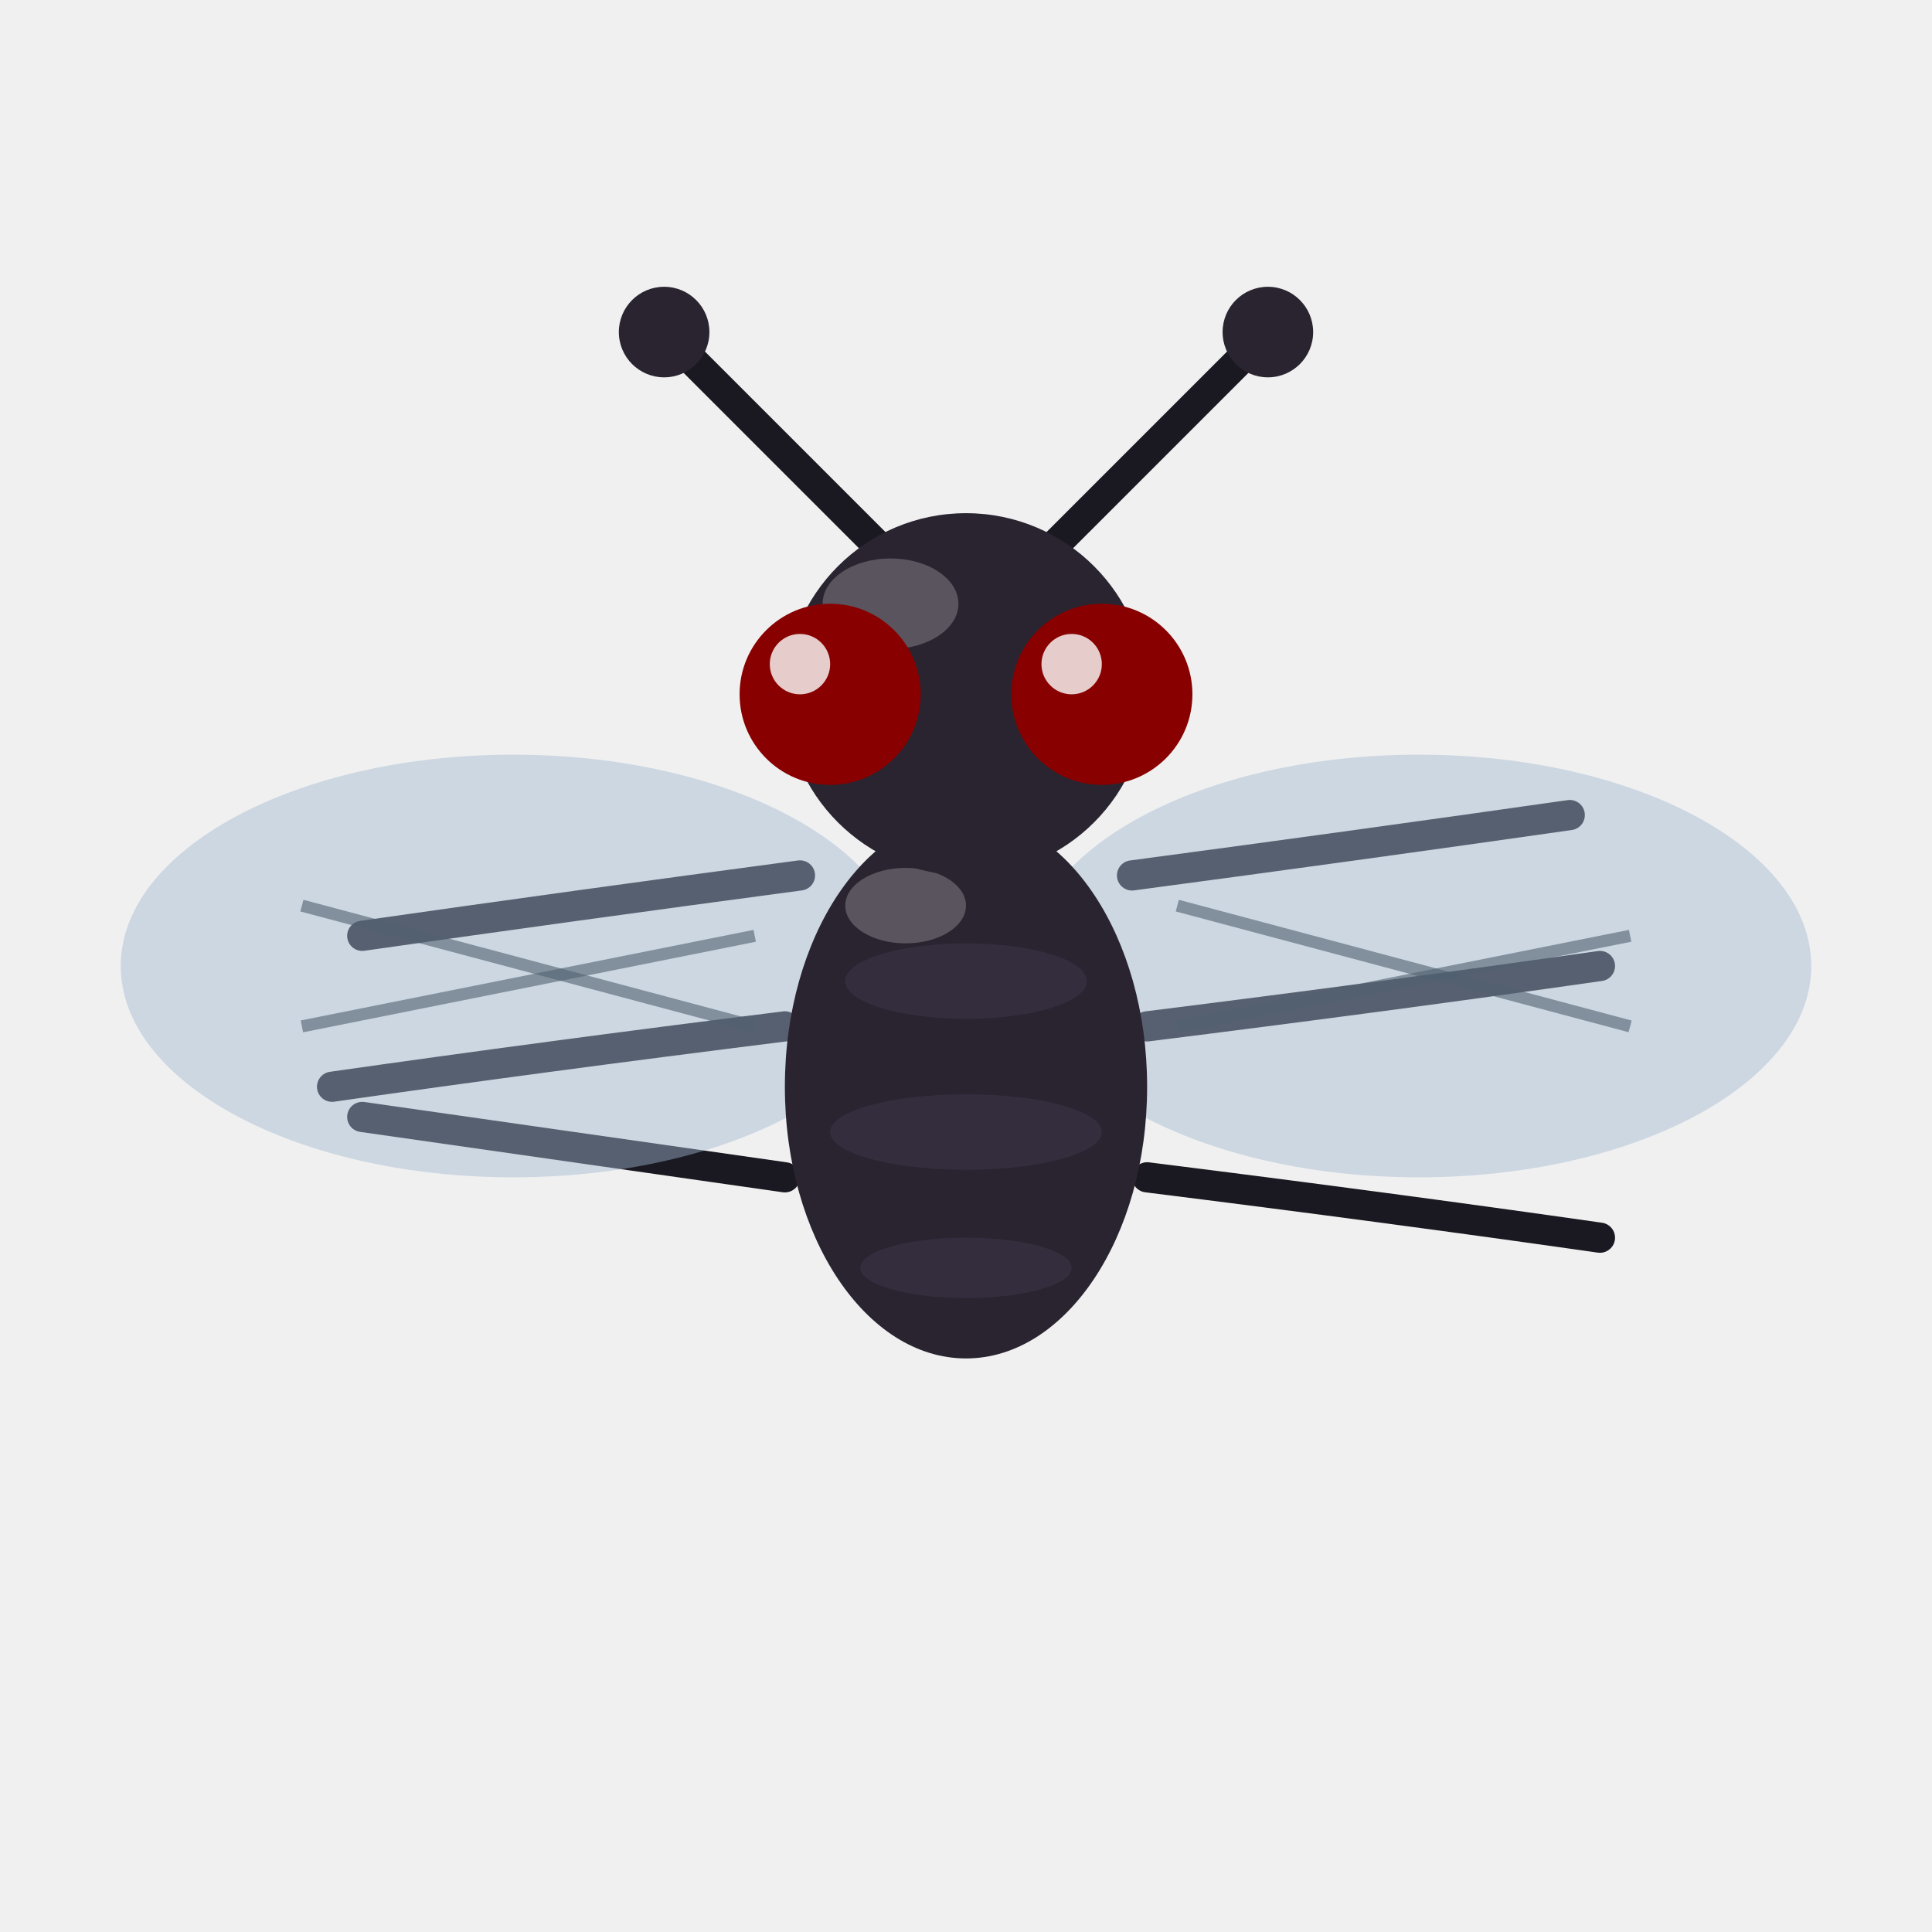
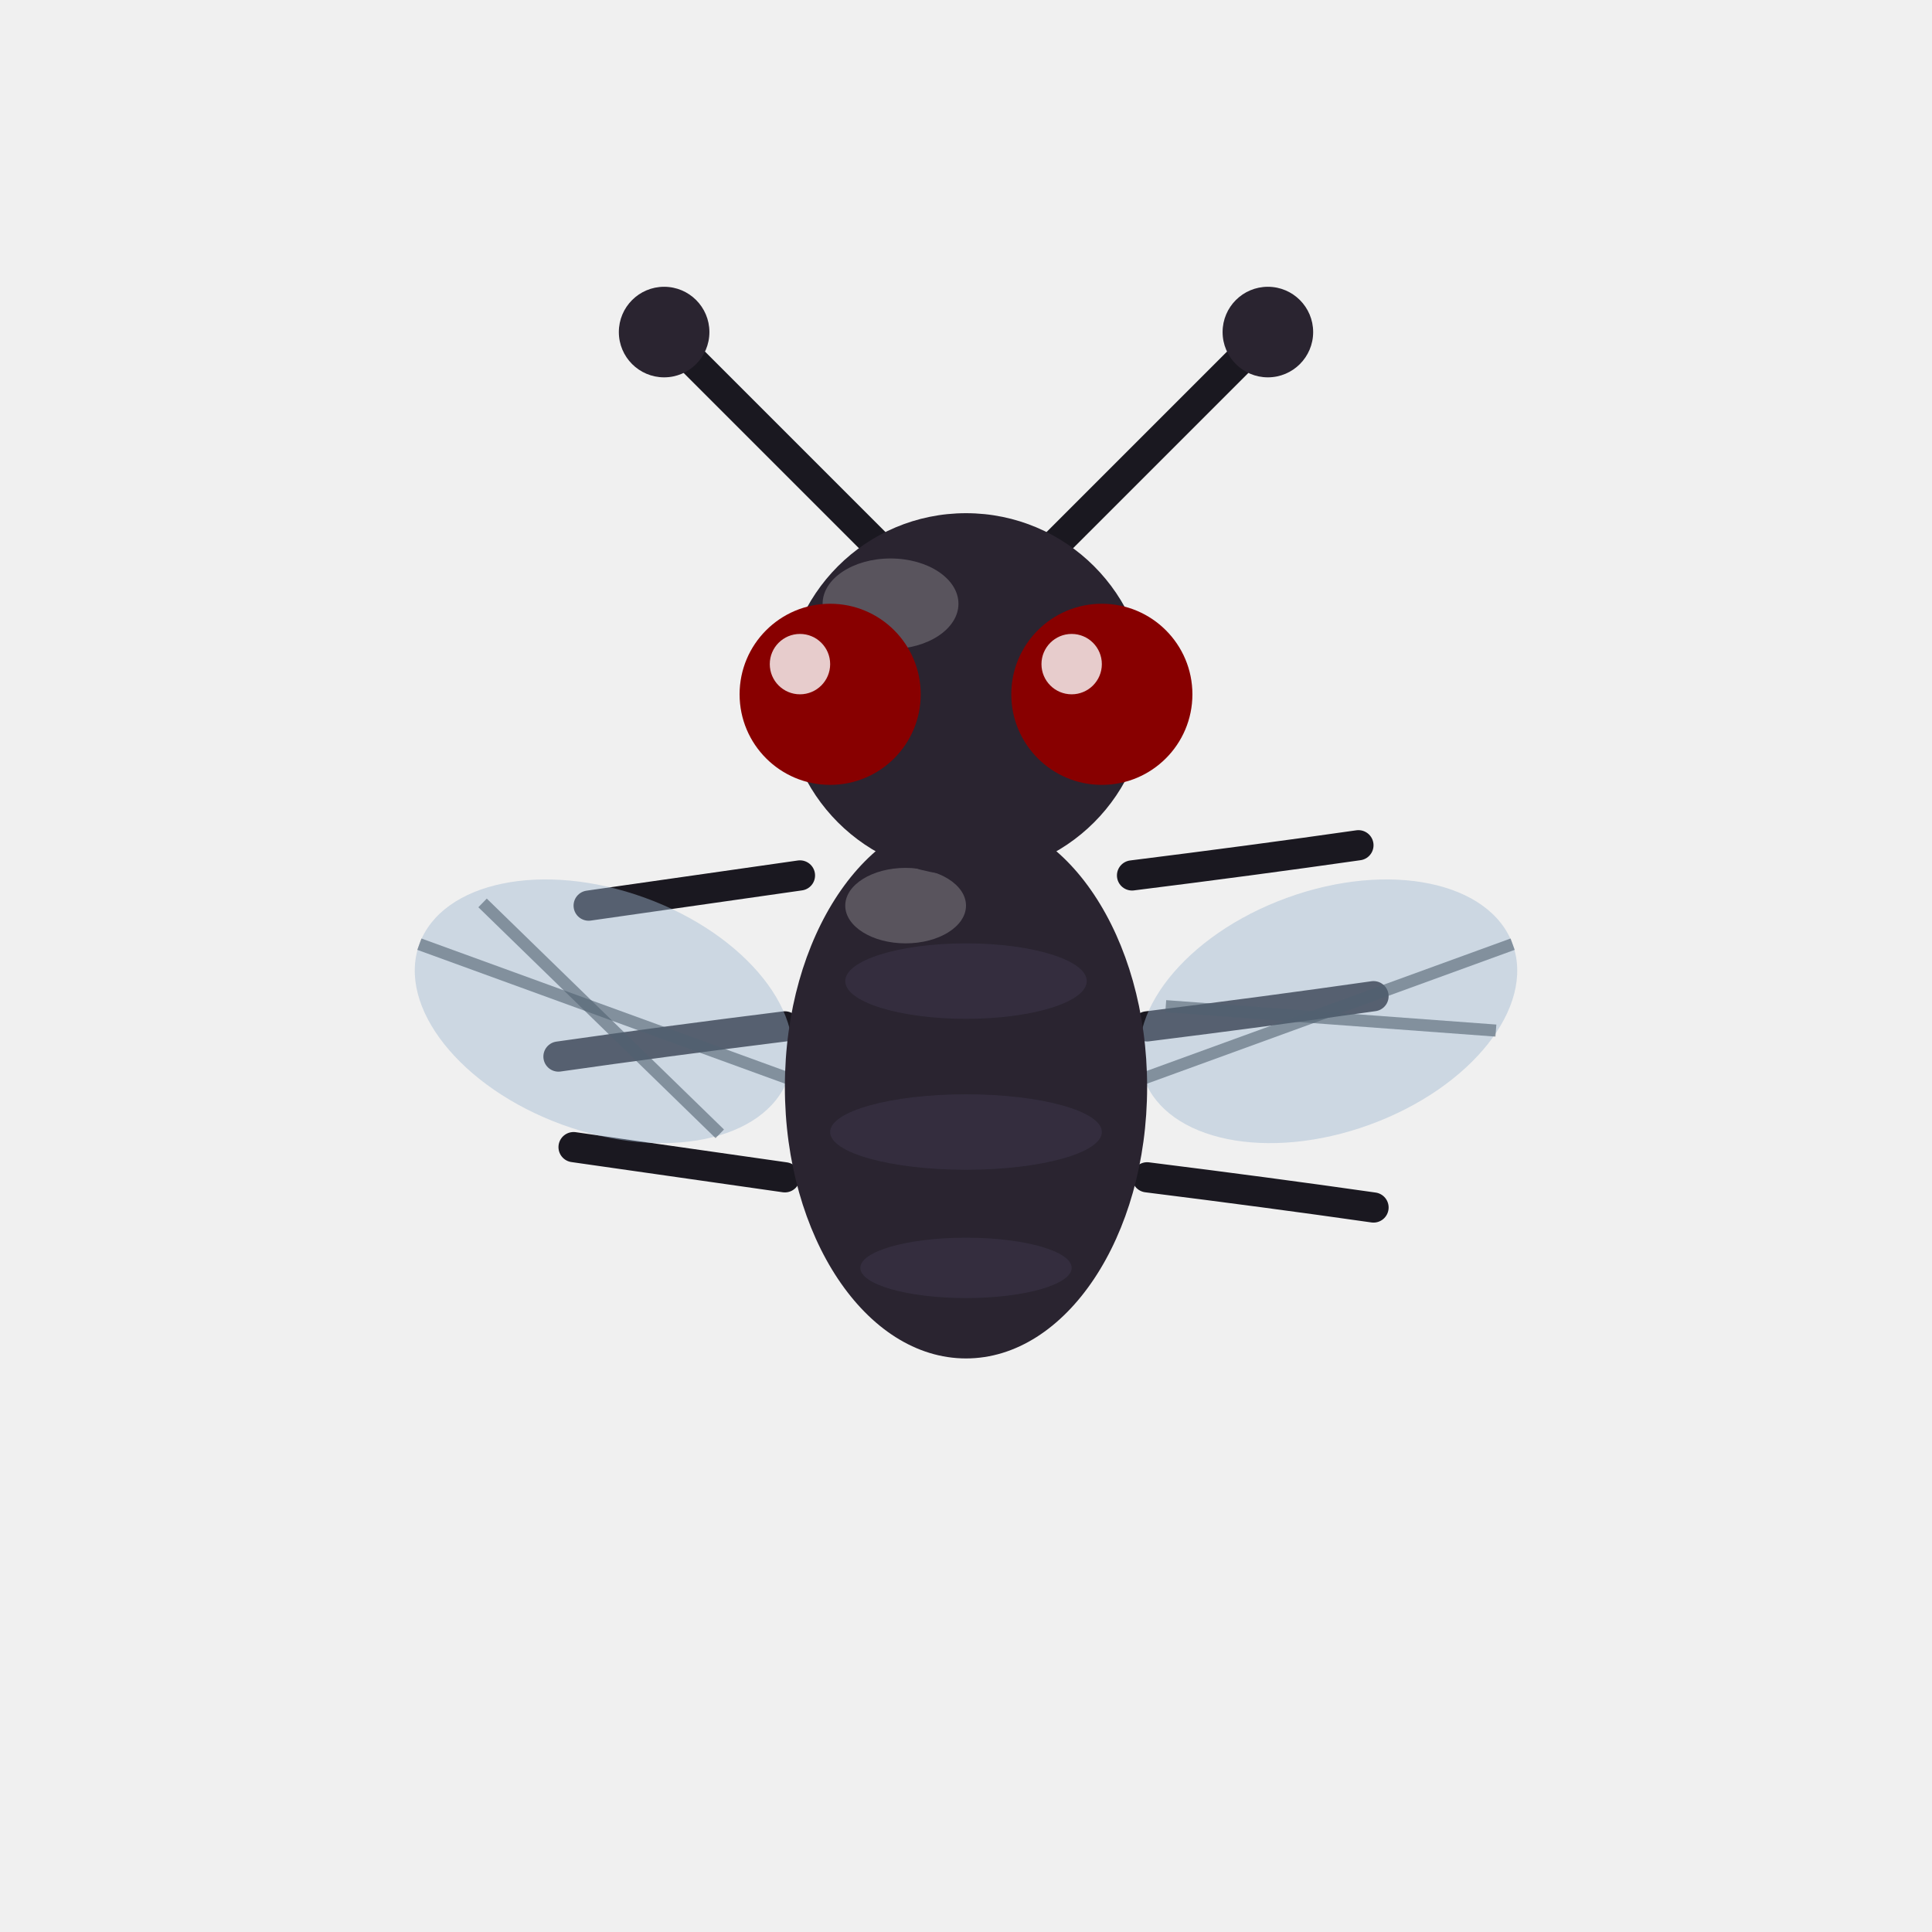
<svg xmlns="http://www.w3.org/2000/svg" width="128" height="128" viewBox="0 0 128 128">
-   <path d="M 53 58 Q 38 60 24 62" stroke="#1A1820" stroke-width="2.0" stroke-linecap="round" fill="none" />
-   <path d="M 52 68 Q 36 70 22 72" stroke="#1A1820" stroke-width="2.0" stroke-linecap="round" fill="none" />
-   <path d="M 52 78 Q 38 76 24 74" stroke="#1A1820" stroke-width="2.0" stroke-linecap="round" fill="none" />
-   <path d="M 75 58 Q 90 56 104 54" stroke="#1A1820" stroke-width="2.0" stroke-linecap="round" fill="none" />
-   <path d="M 76 68 Q 92 66 106 64" stroke="#1A1820" stroke-width="2.0" stroke-linecap="round" fill="none" />
-   <path d="M 76 78 Q 92 80 106 82" stroke="#1A1820" stroke-width="2.0" stroke-linecap="round" fill="none" />
+   <path d="M 53 58 Q 46 59 39 60" stroke="#1A1820" stroke-width="2.0" stroke-linecap="round" fill="none" />
+   <path d="M 52 68 Q 44 69 37 70" stroke="#1A1820" stroke-width="2.0" stroke-linecap="round" fill="none" />
+   <path d="M 52 78 Q 45 77 38 76" stroke="#1A1820" stroke-width="2.0" stroke-linecap="round" fill="none" />
+   <path d="M 75 58 Q 83 57 90 56" stroke="#1A1820" stroke-width="2.0" stroke-linecap="round" fill="none" />
+   <path d="M 76 68 Q 84 67 91 66" stroke="#1A1820" stroke-width="2.0" stroke-linecap="round" fill="none" />
+   <path d="M 76 78 Q 84 79 91 80" stroke="#1A1820" stroke-width="2.0" stroke-linecap="round" fill="none" />
  <path d="M 58 36 Q 50 28 44 22" stroke="#1A1820" stroke-width="2.0" stroke-linecap="round" fill="none" />
  <path d="M 70 36 Q 78 28 84 22" stroke="#1A1820" stroke-width="2.0" stroke-linecap="round" fill="none" />
  <circle cx="44" cy="22" r="3" fill="#2A2430" />
  <circle cx="84" cy="22" r="3" fill="#2A2430" />
-   <ellipse cx="34" cy="64" rx="26" ry="14" fill="#A0B8D0" opacity="0.45" />
-   <ellipse cx="94" cy="64" rx="26" ry="14" fill="#A0B8D0" opacity="0.45" />
-   <line x1="20" y1="60" x2="50" y2="68" stroke="#506070" stroke-width="0.8" opacity="0.60" />
-   <line x1="20" y1="68" x2="50" y2="62" stroke="#506070" stroke-width="0.8" opacity="0.60" />
-   <line x1="78" y1="60" x2="108" y2="68" stroke="#506070" stroke-width="0.8" opacity="0.60" />
-   <line x1="78" y1="68" x2="108" y2="62" stroke="#506070" stroke-width="0.8" opacity="0.60" />
+   <g transform="rotate(20, 40, 67)">
+     <ellipse cx="40" cy="67" rx="13" ry="8" fill="#A0B8D0" opacity="0.45" />
+     <line x1="27" y1="67" x2="53" y2="67" stroke="#506070" stroke-width="0.8" opacity="0.60" />
+     <line x1="30" y1="63" x2="50" y2="72" stroke="#506070" stroke-width="0.8" opacity="0.60" />
+   </g>
+   <g transform="rotate(-20, 88, 67)">
+     <ellipse cx="88" cy="67" rx="13" ry="8" fill="#A0B8D0" opacity="0.45" />
+     <line x1="75" y1="67" x2="101" y2="67" stroke="#506070" stroke-width="0.8" opacity="0.60" />
+     <line x1="78" y1="63" x2="98" y2="72" stroke="#506070" stroke-width="0.8" opacity="0.60" />
+   </g>
  <ellipse cx="64" cy="72" rx="12" ry="18" fill="#2A2430" />
  <ellipse cx="64" cy="65" rx="8" ry="2.5" fill="#3A3448" opacity="0.60" />
  <ellipse cx="64" cy="75" rx="9" ry="2.5" fill="#3A3448" opacity="0.60" />
  <ellipse cx="64" cy="84" rx="7" ry="2" fill="#3A3448" opacity="0.60" />
  <ellipse cx="60" cy="60" rx="4" ry="2.5" fill="white" opacity="0.22" />
  <circle cx="64" cy="46" r="12" fill="#2A2430" />
  <ellipse cx="59" cy="40" rx="4.5" ry="3" fill="white" opacity="0.22" />
  <circle cx="55" cy="46" r="6" fill="#880000" />
  <circle cx="73" cy="46" r="6" fill="#880000" />
  <circle cx="53" cy="44" r="2" fill="white" opacity="0.80" />
  <circle cx="71" cy="44" r="2" fill="white" opacity="0.80" />
</svg>
